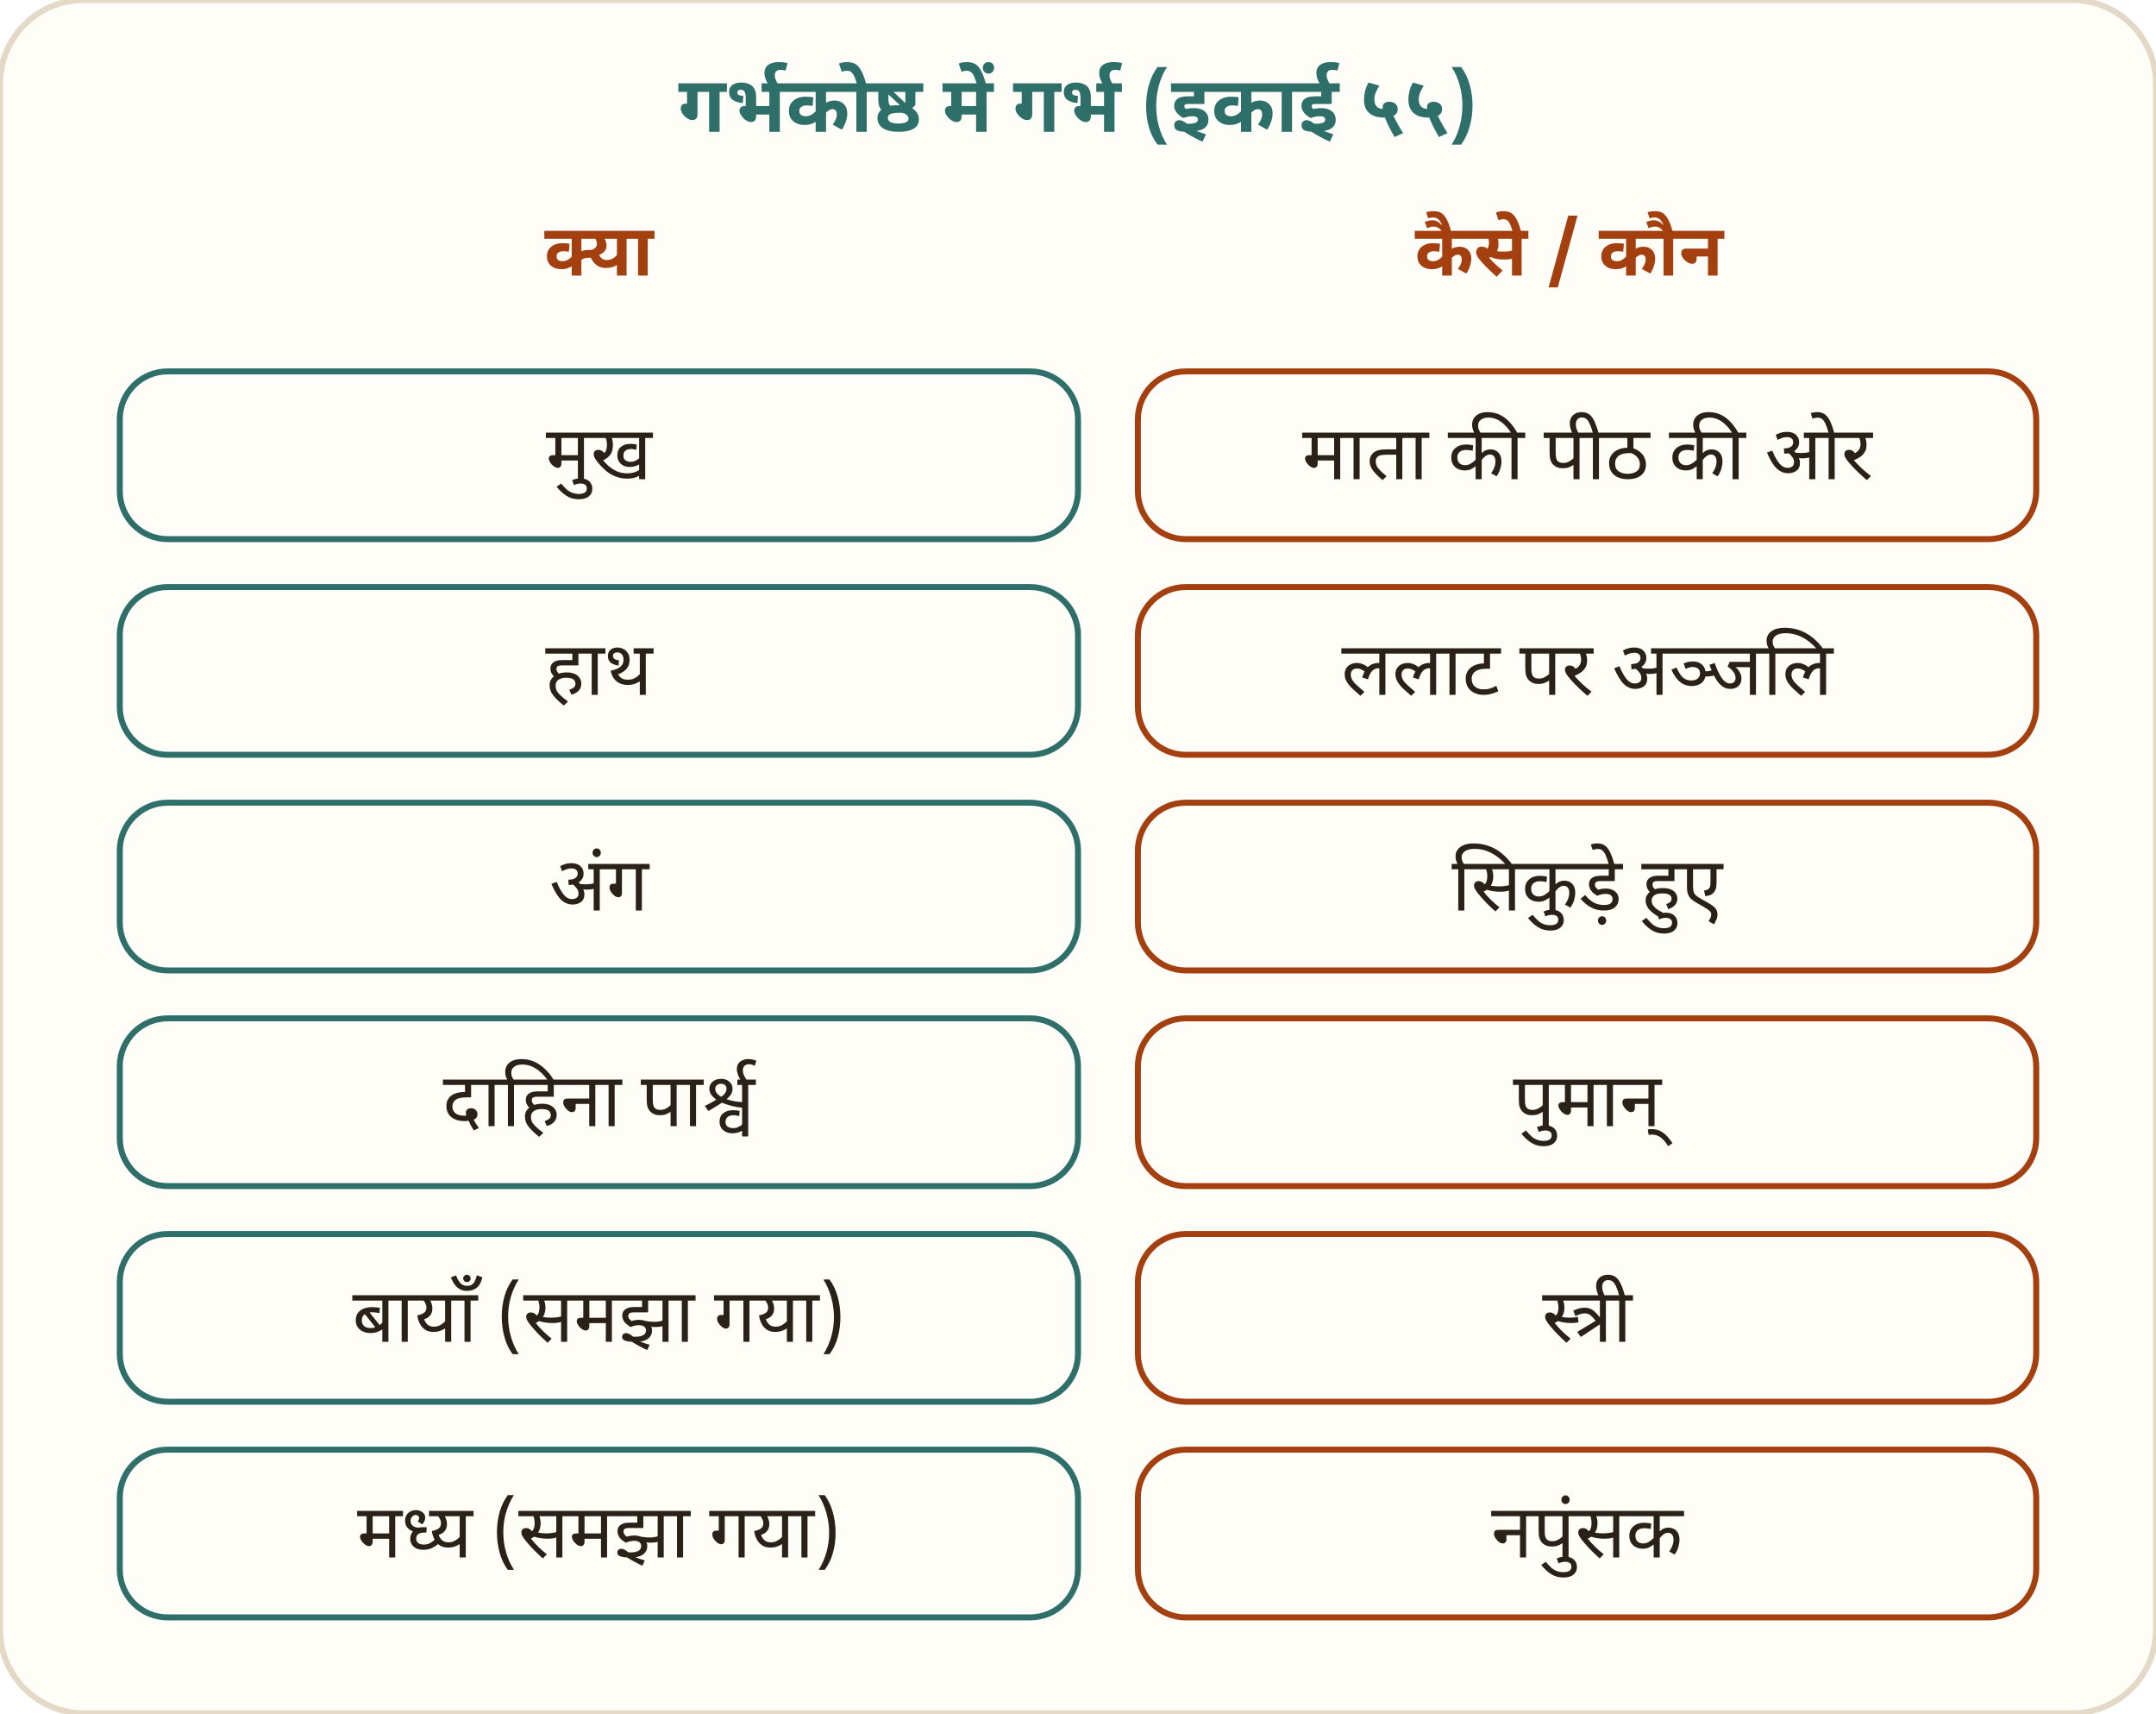
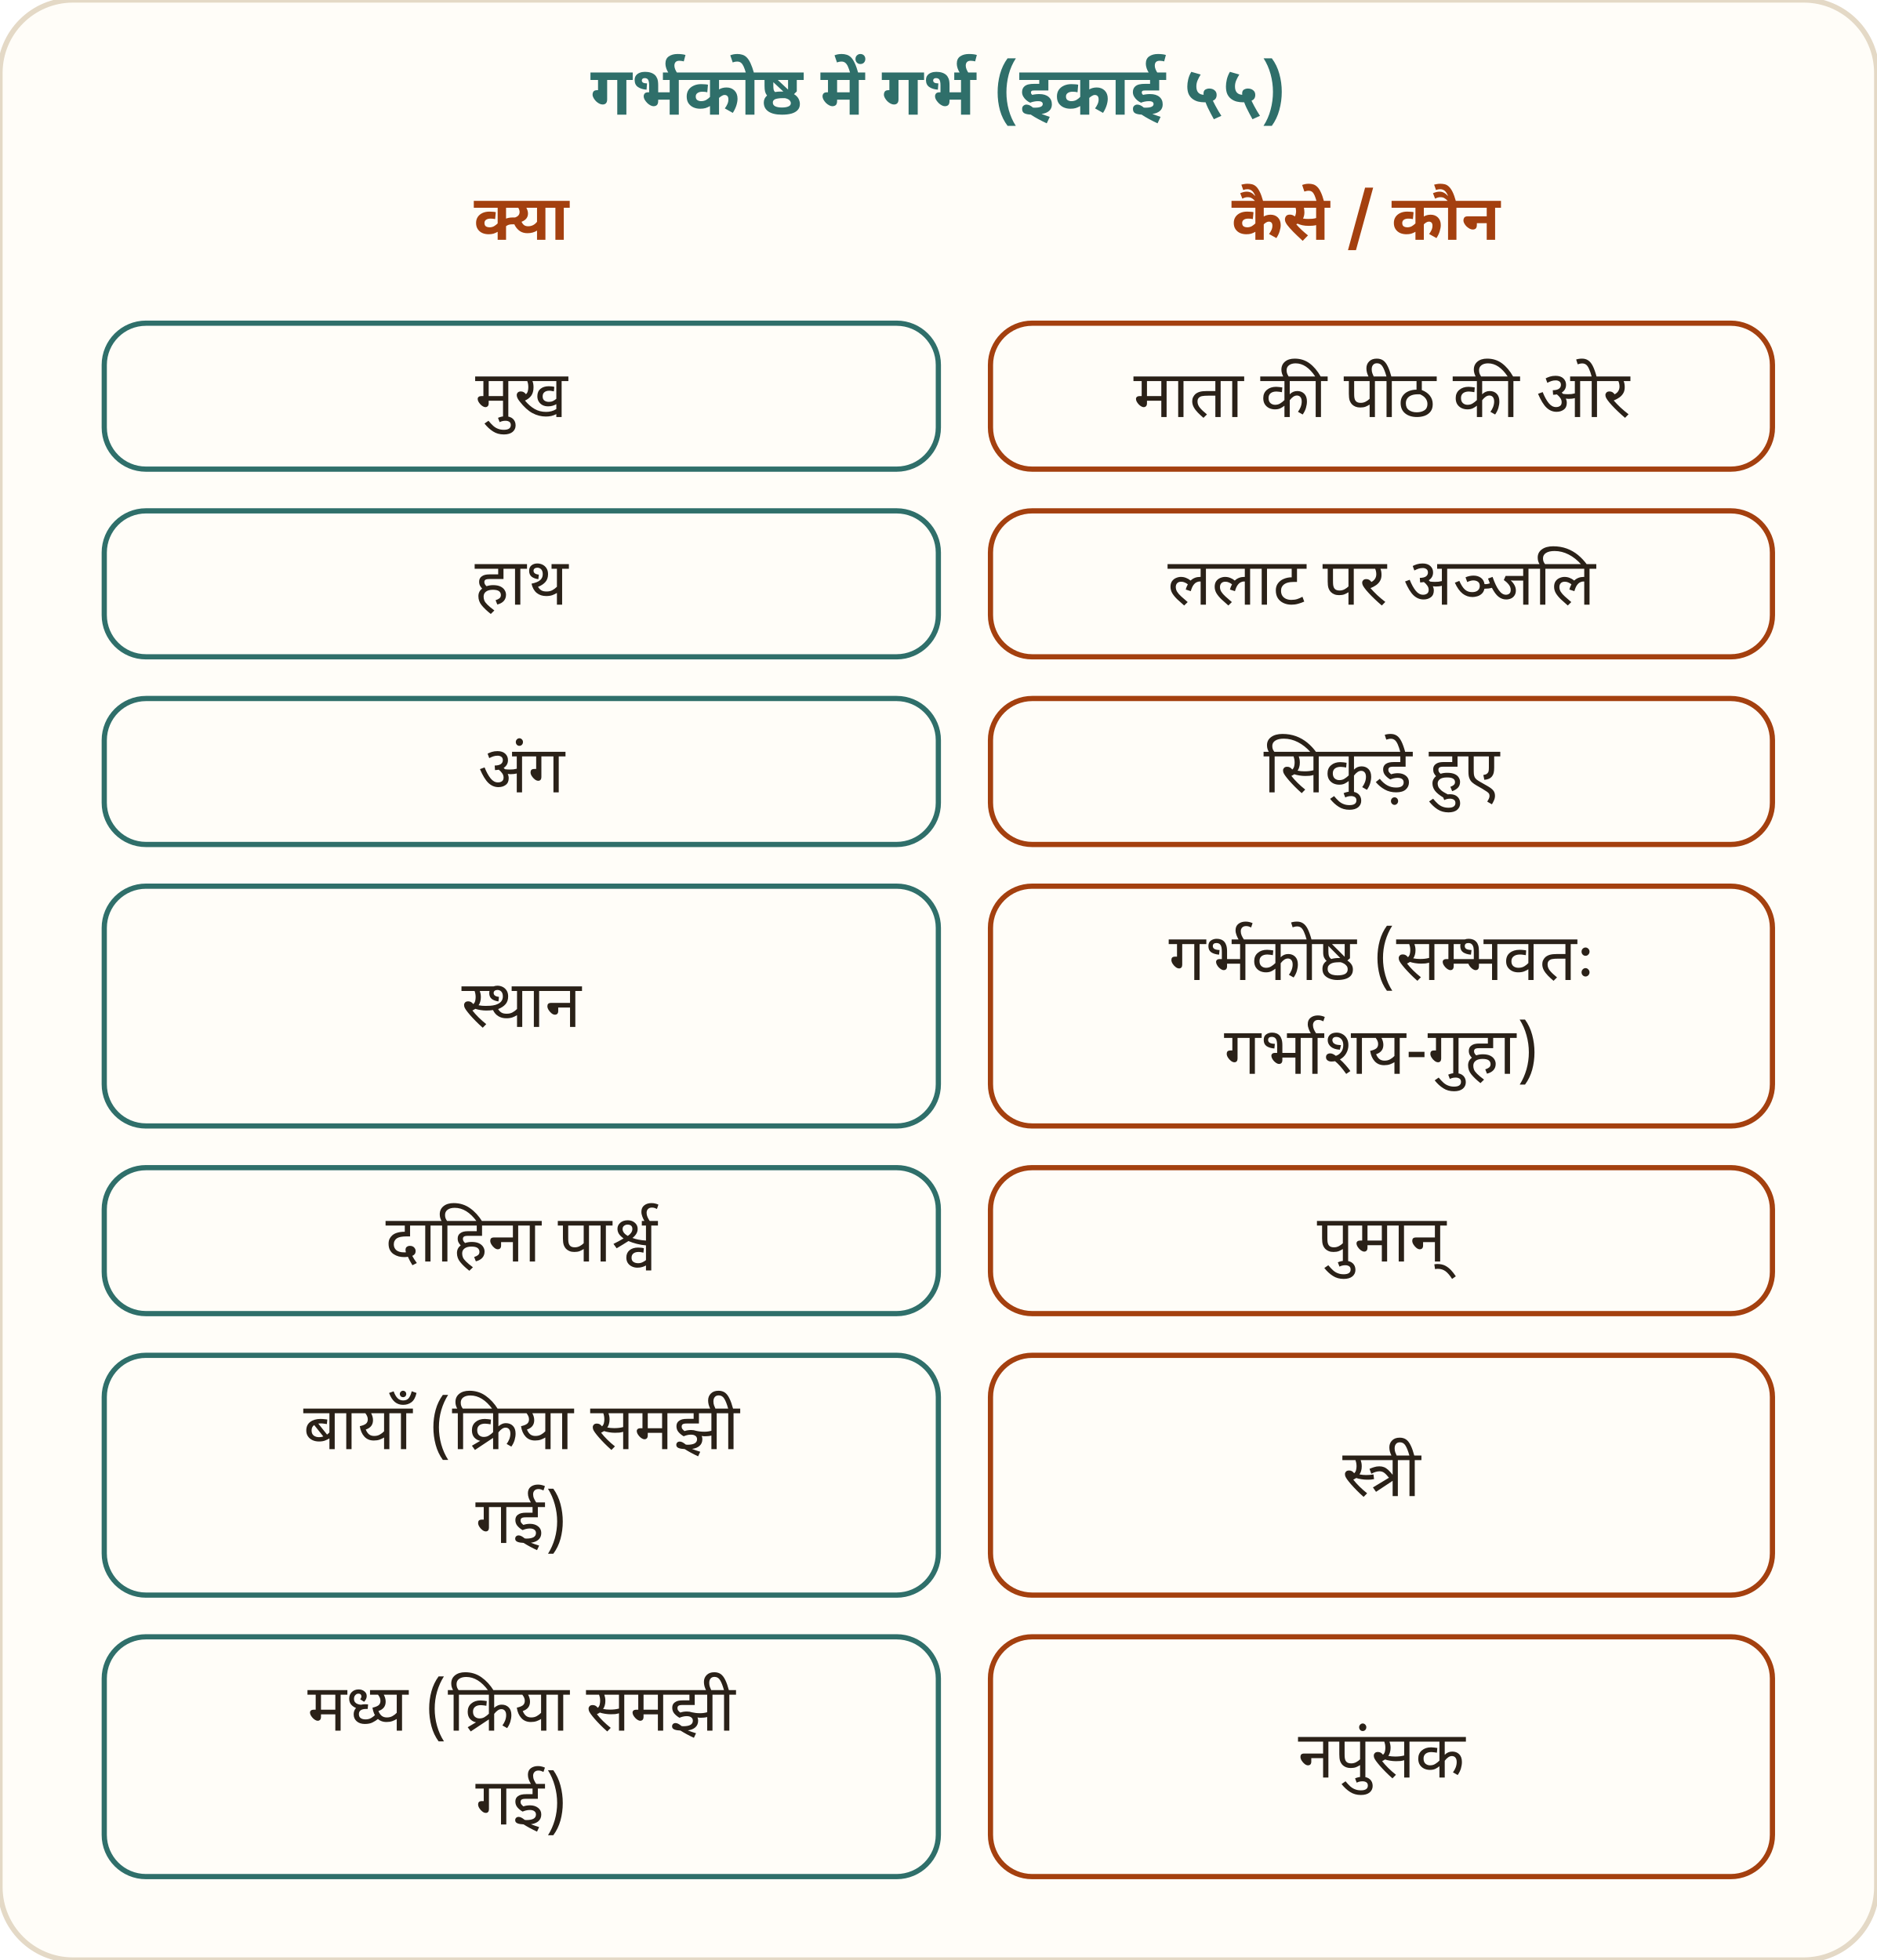
- <svg xmlns="http://www.w3.org/2000/svg" viewBox="0 0 360 286" role="img">
-   <rect width="360" height="286" rx="14" fill="#fffdf8" stroke="#e4d9c6" />
+ <svg xmlns="http://www.w3.org/2000/svg" viewBox="0 0 360 376" role="img">
+   <rect width="360" height="376" rx="14" fill="#fffdf8" stroke="#e4d9c6" />
  <text x="180" y="22" font-family="'Noto Sans Devanagari','Mukta','Nirmala UI','Mangal',sans-serif" font-size="13" font-weight="700" fill="#2f6f6a" text-anchor="middle">गर्भकोष्ठ में गर्भ (इकाई ५५)</text>
  <text x="100" y="46" font-family="'Noto Sans Devanagari','Mukta','Nirmala UI','Mangal',sans-serif" font-size="12" font-weight="700" fill="#a4400f" text-anchor="middle">क्या</text>
  <text x="262" y="46" font-family="'Noto Sans Devanagari','Mukta','Nirmala UI','Mangal',sans-serif" font-size="12" font-weight="700" fill="#a4400f" text-anchor="middle">कैसे / कौन</text>
  <rect x="20" y="62" width="160" height="28" rx="8" fill="#fffdf8" stroke="#2f6f6a" />
  <text x="100.0" y="80.0" font-family="'Noto Sans Devanagari','Mukta','Nirmala UI','Mangal',sans-serif" font-size="12.5" font-weight="500" fill="#2a2118" text-anchor="middle">मुख</text>
  <rect x="190" y="62" width="150" height="28" rx="8" fill="#fffdf8" stroke="#a4400f" />
  <text x="265.0" y="80.0" font-family="'Noto Sans Devanagari','Mukta','Nirmala UI','Mangal',sans-serif" font-size="12.5" font-weight="500" fill="#2a2118" text-anchor="middle">माता की पीठ की ओर</text>
  <rect x="20" y="98" width="160" height="28" rx="8" fill="#fffdf8" stroke="#2f6f6a" />
  <text x="100.0" y="116.0" font-family="'Noto Sans Devanagari','Mukta','Nirmala UI','Mangal',sans-serif" font-size="12.5" font-weight="500" fill="#2a2118" text-anchor="middle">हाथ</text>
  <rect x="190" y="98" width="150" height="28" rx="8" fill="#fffdf8" stroke="#a4400f" />
  <text x="265.0" y="116.0" font-family="'Noto Sans Devanagari','Mukta','Nirmala UI','Mangal',sans-serif" font-size="12.5" font-weight="500" fill="#2a2118" text-anchor="middle">ललाट पर अञ्जलि</text>
  <rect x="20" y="134" width="160" height="28" rx="8" fill="#fffdf8" stroke="#2f6f6a" />
  <text x="100.0" y="152.0" font-family="'Noto Sans Devanagari','Mukta','Nirmala UI','Mangal',sans-serif" font-size="12.5" font-weight="500" fill="#2a2118" text-anchor="middle">अंग</text>
  <rect x="190" y="134" width="150" height="28" rx="8" fill="#fffdf8" stroke="#a4400f" />
  <text x="265.0" y="152.0" font-family="'Noto Sans Devanagari','Mukta','Nirmala UI','Mangal',sans-serif" font-size="12.5" font-weight="500" fill="#2a2118" text-anchor="middle">सिकुड़े हुए</text>
-   <rect x="20" y="170" width="160" height="28" rx="8" fill="#fffdf8" stroke="#2f6f6a" />
-   <text x="100.0" y="188.0" font-family="'Noto Sans Devanagari','Mukta','Nirmala UI','Mangal',sans-serif" font-size="12.5" font-weight="500" fill="#2a2118" text-anchor="middle">दाहिना पार्श्व</text>
-   <rect x="190" y="170" width="150" height="28" rx="8" fill="#fffdf8" stroke="#a4400f" />
-   <text x="265.0" y="188.0" font-family="'Noto Sans Devanagari','Mukta','Nirmala UI','Mangal',sans-serif" font-size="12.5" font-weight="500" fill="#2a2118" text-anchor="middle">पुमान्</text>
-   <rect x="20" y="206" width="160" height="28" rx="8" fill="#fffdf8" stroke="#2f6f6a" />
-   <text x="100.0" y="224.0" font-family="'Noto Sans Devanagari','Mukta','Nirmala UI','Mangal',sans-serif" font-size="12.5" font-weight="500" fill="#2a2118" text-anchor="middle">बायाँ (समझा गया)</text>
-   <rect x="190" y="206" width="150" height="28" rx="8" fill="#fffdf8" stroke="#a4400f" />
-   <text x="265.0" y="224.0" font-family="'Noto Sans Devanagari','Mukta','Nirmala UI','Mangal',sans-serif" font-size="12.5" font-weight="500" fill="#2a2118" text-anchor="middle">स्त्री</text>
-   <rect x="20" y="242" width="160" height="28" rx="8" fill="#fffdf8" stroke="#2f6f6a" />
-   <text x="100.0" y="260.0" font-family="'Noto Sans Devanagari','Mukta','Nirmala UI','Mangal',sans-serif" font-size="12.5" font-weight="500" fill="#2a2118" text-anchor="middle">मध्य (समझा गया)</text>
-   <rect x="190" y="242" width="150" height="28" rx="8" fill="#fffdf8" stroke="#a4400f" />
-   <text x="265.0" y="260.0" font-family="'Noto Sans Devanagari','Mukta','Nirmala UI','Mangal',sans-serif" font-size="12.5" font-weight="500" fill="#2a2118" text-anchor="middle">नपुंसक</text>
+   <rect x="20" y="170" width="160" height="46" rx="8" fill="#fffdf8" stroke="#2f6f6a" />
+   <text x="100.0" y="197.0" font-family="'Noto Sans Devanagari','Mukta','Nirmala UI','Mangal',sans-serif" font-size="12.5" font-weight="500" fill="#2a2118" text-anchor="middle">स्थान</text>
+   <rect x="190" y="170" width="150" height="46" rx="8" fill="#fffdf8" stroke="#a4400f" />
+   <text x="265.0" y="188.0" font-family="'Noto Sans Devanagari','Mukta','Nirmala UI','Mangal',sans-serif" font-size="12.5" font-weight="500" fill="#2a2118" text-anchor="middle">गर्भकोष्ठ (सम्भवतः</text>
+   <text x="265.0" y="206.0" font-family="'Noto Sans Devanagari','Mukta','Nirmala UI','Mangal',sans-serif" font-size="12.5" font-weight="500" fill="#2a2118" text-anchor="middle">गर्भाशय-गुहा)</text>
+   <rect x="20" y="224" width="160" height="28" rx="8" fill="#fffdf8" stroke="#2f6f6a" />
+   <text x="100.0" y="242.0" font-family="'Noto Sans Devanagari','Mukta','Nirmala UI','Mangal',sans-serif" font-size="12.5" font-weight="500" fill="#2a2118" text-anchor="middle">दाहिना पार्श्व</text>
+   <rect x="190" y="224" width="150" height="28" rx="8" fill="#fffdf8" stroke="#a4400f" />
+   <text x="265.0" y="242.0" font-family="'Noto Sans Devanagari','Mukta','Nirmala UI','Mangal',sans-serif" font-size="12.5" font-weight="500" fill="#2a2118" text-anchor="middle">पुमान्</text>
+   <rect x="20" y="260" width="160" height="46" rx="8" fill="#fffdf8" stroke="#2f6f6a" />
+   <text x="100.0" y="278.0" font-family="'Noto Sans Devanagari','Mukta','Nirmala UI','Mangal',sans-serif" font-size="12.5" font-weight="500" fill="#2a2118" text-anchor="middle">बायाँ (क्रिया समझी</text>
+   <text x="100.0" y="296.0" font-family="'Noto Sans Devanagari','Mukta','Nirmala UI','Mangal',sans-serif" font-size="12.5" font-weight="500" fill="#2a2118" text-anchor="middle">गई)</text>
+   <rect x="190" y="260" width="150" height="46" rx="8" fill="#fffdf8" stroke="#a4400f" />
+   <text x="265.0" y="287.0" font-family="'Noto Sans Devanagari','Mukta','Nirmala UI','Mangal',sans-serif" font-size="12.5" font-weight="500" fill="#2a2118" text-anchor="middle">स्त्री</text>
+   <rect x="20" y="314" width="160" height="46" rx="8" fill="#fffdf8" stroke="#2f6f6a" />
+   <text x="100.0" y="332.0" font-family="'Noto Sans Devanagari','Mukta','Nirmala UI','Mangal',sans-serif" font-size="12.5" font-weight="500" fill="#2a2118" text-anchor="middle">मध्य (क्रिया समझी</text>
+   <text x="100.0" y="350.0" font-family="'Noto Sans Devanagari','Mukta','Nirmala UI','Mangal',sans-serif" font-size="12.5" font-weight="500" fill="#2a2118" text-anchor="middle">गई)</text>
+   <rect x="190" y="314" width="150" height="46" rx="8" fill="#fffdf8" stroke="#a4400f" />
+   <text x="265.0" y="341.0" font-family="'Noto Sans Devanagari','Mukta','Nirmala UI','Mangal',sans-serif" font-size="12.5" font-weight="500" fill="#2a2118" text-anchor="middle">नपुंसक</text>
</svg>
